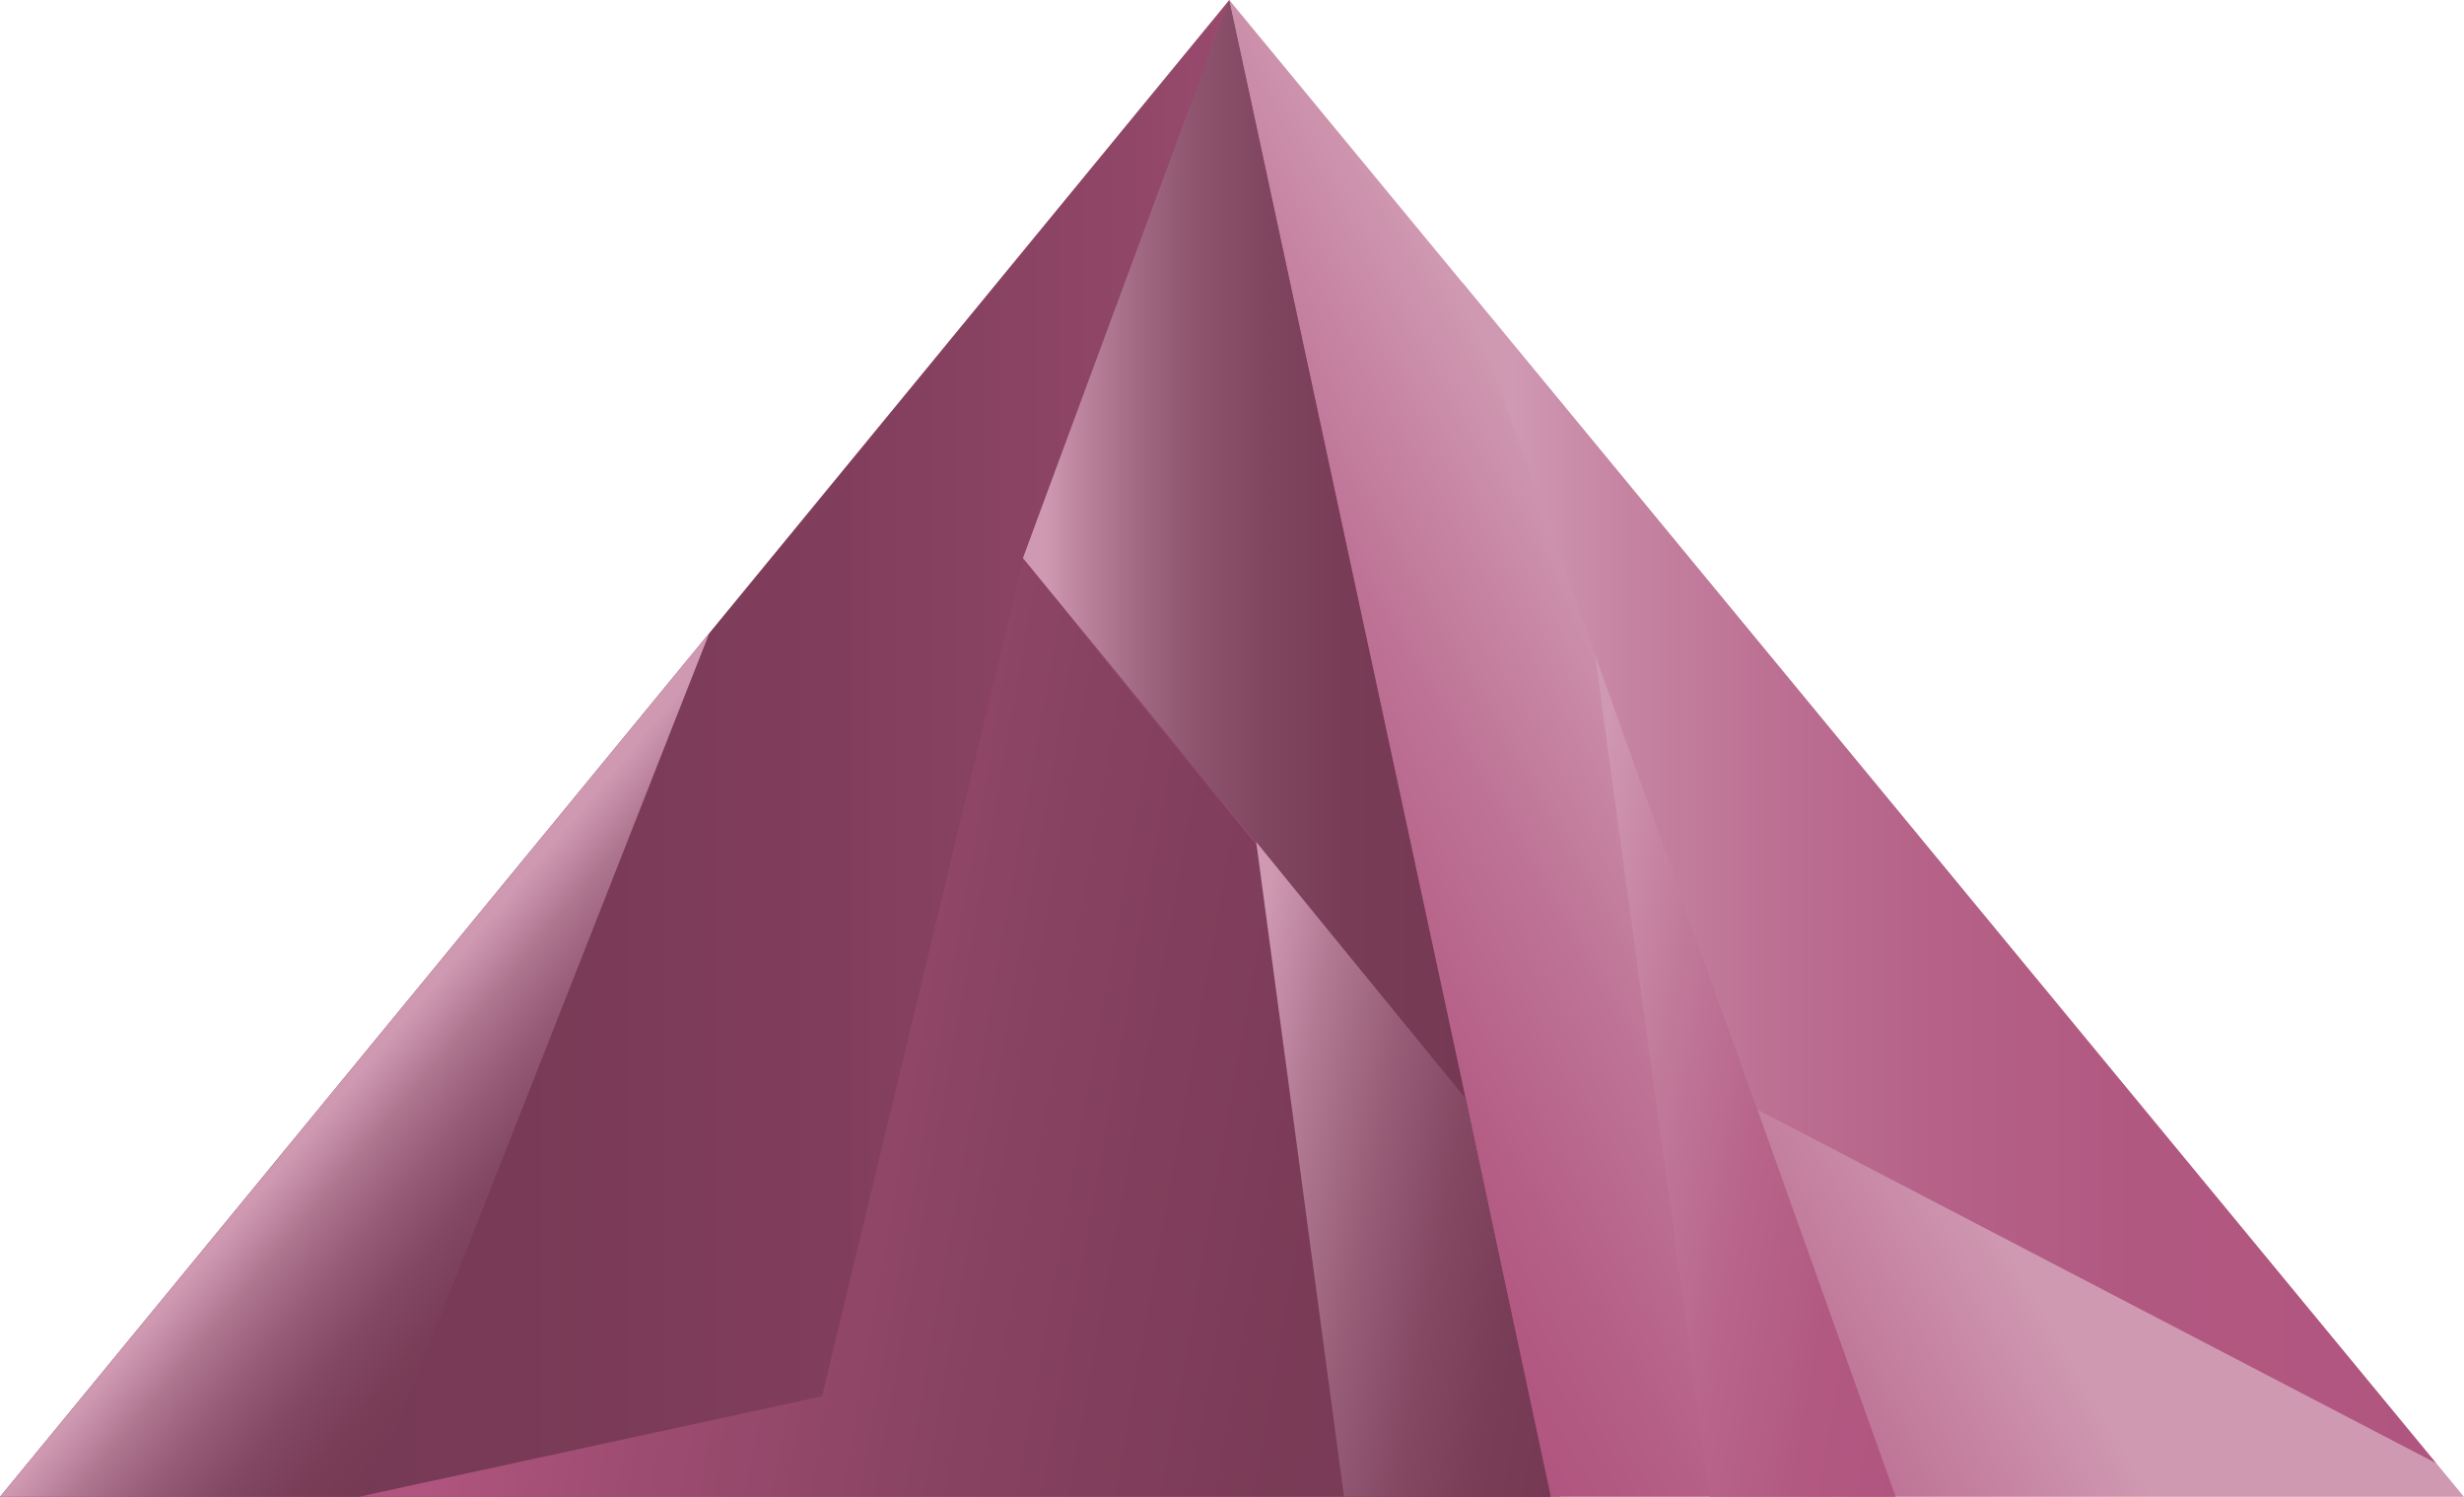
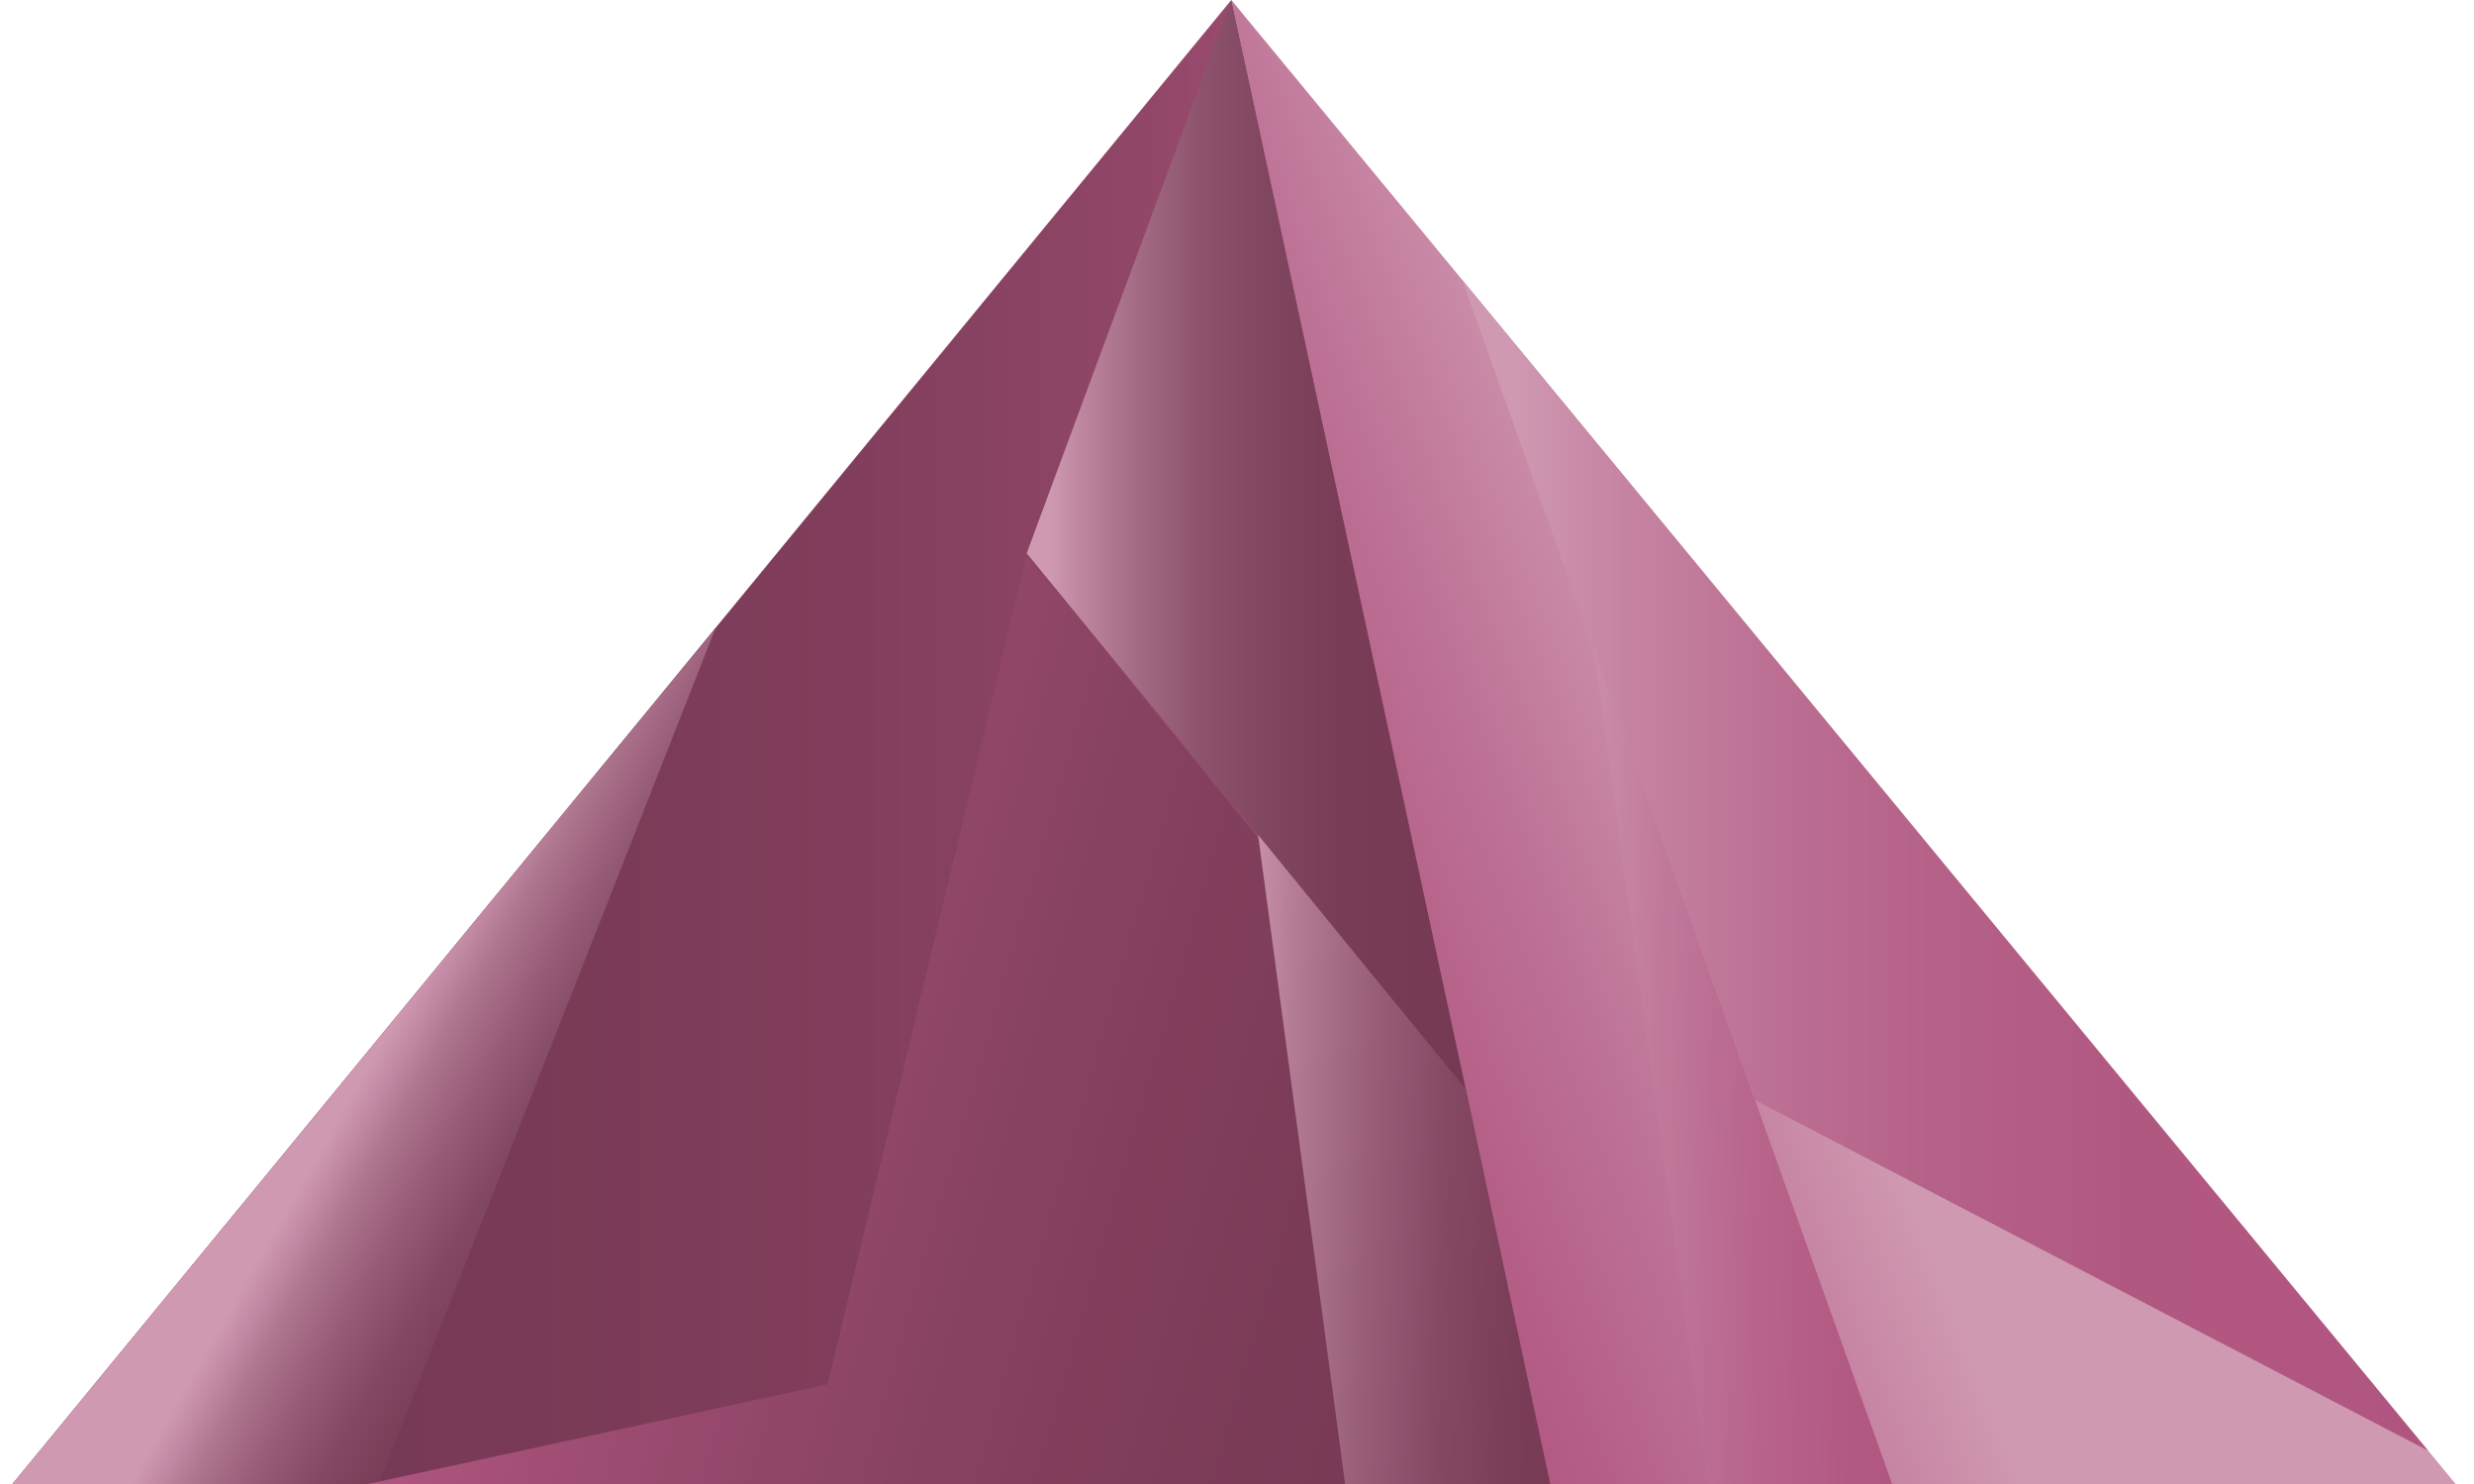
- <svg xmlns="http://www.w3.org/2000/svg" id="8adc5d37-27d3-4199-8c46-882bdcc32683" data-name="Ebene 1" viewBox="0 0 98.76 60">
+ <svg xmlns="http://www.w3.org/2000/svg" width="100" height="60" viewBox="0 0 100 60">
  <defs>
-     <linearGradient id="c416342e-66e1-47c4-a8fc-4f6e47aa5f37" x1="62.54" y1="30" x2="0" y2="30" gradientUnits="userSpaceOnUse">
-       <stop offset="0.05" stop-color="#b0557f" />
-       <stop offset="0.12" stop-color="#a55077" />
-       <stop offset="0.28" stop-color="#904667" />
-       <stop offset="0.46" stop-color="#813e5c" />
-       <stop offset="0.68" stop-color="#783a56" />
-       <stop offset="1" stop-color="#753954" />
+     <linearGradient x1="100%" y1="50%" x2="0%" y2="50%" id="a">
+       <stop stop-color="#B0557F" offset="5%" />
+       <stop stop-color="#A55077" offset="12%" />
+       <stop stop-color="#904667" offset="28%" />
+       <stop stop-color="#813E5C" offset="46%" />
+       <stop stop-color="#783A56" offset="68%" />
+       <stop stop-color="#753954" offset="100%" />
    </linearGradient>
-     <linearGradient id="d2effc7f-1f54-4c43-bc1e-5d64edd9c3b9" x1="79.59" y1="26.79" x2="52.14" y2="42.63" gradientUnits="userSpaceOnUse">
-       <stop offset="0.34" stop-color="#d099b2" />
-       <stop offset="0.35" stop-color="#cf97b0" />
-       <stop offset="0.63" stop-color="#be7396" />
-       <stop offset="0.86" stop-color="#b45d85" />
-       <stop offset="1" stop-color="#b0557f" />
+     <linearGradient x1="61.265%" y1="44.65%" x2="5.799%" y2="71.05%" id="b">
+       <stop stop-color="#D099B2" offset="34%" />
+       <stop stop-color="#CF97B0" offset="35%" />
+       <stop stop-color="#BE7396" offset="63%" />
+       <stop stop-color="#B45D85" offset="86%" />
+       <stop stop-color="#B0557F" offset="100%" />
    </linearGradient>
-     <linearGradient id="41c79cf3-0980-472f-8162-c456818c6e4d" x1="14.03" y1="42.54" x2="23.09" y2="50.13" gradientUnits="userSpaceOnUse">
-       <stop offset="0.05" stop-color="#d099b2" />
-       <stop offset="0.05" stop-color="#d099b2" />
-       <stop offset="0.23" stop-color="#af7690" />
-       <stop offset="0.42" stop-color="#965b76" />
-       <stop offset="0.61" stop-color="#834863" />
-       <stop offset="0.8" stop-color="#793d58" />
-       <stop offset="1" stop-color="#753954" />
+     <linearGradient x1="49.349%" y1="49.567%" x2="81.217%" y2="71.49%" id="c">
+       <stop stop-color="#D099B2" offset="5%" />
+       <stop stop-color="#D099B2" offset="5%" />
+       <stop stop-color="#AF7690" offset="23%" />
+       <stop stop-color="#965B76" offset="42%" />
+       <stop stop-color="#834863" offset="61%" />
+       <stop stop-color="#793D58" offset="80%" />
+       <stop stop-color="#753954" offset="100%" />
    </linearGradient>
-     <linearGradient id="01d5d2e9-7a9e-4fbd-935e-67af28b6903a" x1="41" y1="22.02" x2="58.75" y2="22.02" gradientUnits="userSpaceOnUse">
-       <stop offset="0.05" stop-color="#d099b2" />
-       <stop offset="0.13" stop-color="#bc849d" />
-       <stop offset="0.26" stop-color="#a26983" />
-       <stop offset="0.39" stop-color="#8e546e" />
-       <stop offset="0.55" stop-color="#80455f" />
-       <stop offset="0.73" stop-color="#783c57" />
-       <stop offset="1" stop-color="#753954" />
+     <linearGradient x1="0%" y1="49.989%" y2="49.989%" id="d">
+       <stop stop-color="#D099B2" offset="5%" />
+       <stop stop-color="#BC849D" offset="13%" />
+       <stop stop-color="#A26983" offset="26%" />
+       <stop stop-color="#8E546E" offset="39%" />
+       <stop stop-color="#80455F" offset="55%" />
+       <stop stop-color="#783C57" offset="73%" />
+       <stop stop-color="#753954" offset="100%" />
    </linearGradient>
-     <linearGradient id="e1ccb439-7627-46b1-8567-450d07623d07" x1="58.6" y1="34.98" x2="97.64" y2="34.98" gradientUnits="userSpaceOnUse">
-       <stop offset="0.05" stop-color="#d099b2" />
-       <stop offset="0.16" stop-color="#c685a3" />
-       <stop offset="0.32" stop-color="#bc7093" />
-       <stop offset="0.49" stop-color="#b56188" />
-       <stop offset="0.69" stop-color="#b15881" />
-       <stop offset="1" stop-color="#b0557f" />
+     <linearGradient x1="0%" y1="50%" y2="50%" id="e">
+       <stop stop-color="#D099B2" offset="5%" />
+       <stop stop-color="#C685A3" offset="16%" />
+       <stop stop-color="#BC7093" offset="32%" />
+       <stop stop-color="#B56188" offset="49%" />
+       <stop stop-color="#B15881" offset="69%" />
+       <stop stop-color="#B0557F" offset="100%" />
    </linearGradient>
-     <linearGradient id="1d36f21b-7411-4f47-9011-6c7dad657a46" x1="17.98" y1="39.53" x2="64.28" y2="47.7" gradientUnits="userSpaceOnUse">
-       <stop offset="0.05" stop-color="#b0557f" />
-       <stop offset="0.23" stop-color="#9d4c71" />
-       <stop offset="0.5" stop-color="#874261" />
-       <stop offset="0.77" stop-color="#7a3b57" />
-       <stop offset="1" stop-color="#753954" />
+     <linearGradient x1="7.56%" y1="45.428%" x2="104.524%" y2="67.209%" id="f">
+       <stop stop-color="#B0557F" offset="5%" />
+       <stop stop-color="#9D4C71" offset="23%" />
+       <stop stop-color="#874261" offset="50%" />
+       <stop stop-color="#7A3B57" offset="77%" />
+       <stop stop-color="#753954" offset="100%" />
    </linearGradient>
-     <linearGradient id="2b3f63cc-0353-46e9-82a5-a4e6c3d7752c" x1="48.16" y1="46.18" x2="64.11" y2="48.99" gradientUnits="userSpaceOnUse">
-       <stop offset="0.05" stop-color="#d099b2" />
-       <stop offset="0.22" stop-color="#b37a94" />
-       <stop offset="0.42" stop-color="#985e78" />
-       <stop offset="0.61" stop-color="#854964" />
-       <stop offset="0.81" stop-color="#793d58" />
-       <stop offset="1" stop-color="#753954" />
+     <linearGradient x1="-18.544%" y1="47.352%" x2="116.511%" y2="58.057%" id="g">
+       <stop stop-color="#D099B2" offset="5%" />
+       <stop stop-color="#B37A94" offset="22%" />
+       <stop stop-color="#985E78" offset="42%" />
+       <stop stop-color="#854964" offset="61%" />
+       <stop stop-color="#793D58" offset="81%" />
+       <stop stop-color="#753954" offset="100%" />
    </linearGradient>
-     <linearGradient id="bac9afdd-3a6a-4e35-8996-f48d05f82149" x1="61.11" y1="42.22" x2="78.57" y2="45.3" gradientUnits="userSpaceOnUse">
-       <stop offset="0.05" stop-color="#d099b2" />
-       <stop offset="0.07" stop-color="#cf96b0" />
-       <stop offset="0.3" stop-color="#c17a9b" />
-       <stop offset="0.54" stop-color="#b8658b" />
-       <stop offset="0.77" stop-color="#b25982" />
-       <stop offset="1" stop-color="#b0557f" />
+     <linearGradient x1="-23.402%" y1="47.319%" x2="121.494%" y2="56.444%" id="h">
+       <stop stop-color="#D099B2" offset="5%" />
+       <stop stop-color="#CF96B0" offset="7%" />
+       <stop stop-color="#C17A9B" offset="30%" />
+       <stop stop-color="#B8658B" offset="54%" />
+       <stop stop-color="#B25982" offset="77%" />
+       <stop stop-color="#B0557F" offset="100%" />
    </linearGradient>
  </defs>
-   <polyline points="62.54 60 49.27 0 0 60 62.54 60" fill="url(#c416342e-66e1-47c4-a8fc-4f6e47aa5f37)" />
-   <polygon points="98.76 60 49.27 0 62.16 60 98.76 60" fill="url(#d2effc7f-1f54-4c43-bc1e-5d64edd9c3b9)" />
-   <polygon points="14.81 60 0 60 28.43 25.38 14.81 60" fill="url(#41c79cf3-0980-472f-8162-c456818c6e4d)" />
-   <polyline points="49.27 0 41 22.37 58.75 44.05" fill="url(#01d5d2e9-7a9e-4fbd-935e-67af28b6903a)" />
-   <polyline points="58.6 11.31 70.44 44.48 97.64 58.65" fill="url(#e1ccb439-7627-46b1-8567-450d07623d07)" />
-   <polygon points="62.12 60 14.37 60 32.95 55.97 41 22.49 58.75 44.05 62.12 60" fill="url(#1d36f21b-7411-4f47-9011-6c7dad657a46)" />
-   <polygon points="50.35 33.75 53.87 60 62.16 60 58.75 44.05 50.35 33.75" fill="url(#2b3f63cc-0353-46e9-82a5-a4e6c3d7752c)" />
-   <polygon points="68.54 60 75.98 60 63.93 26.25 68.54 60" fill="url(#bac9afdd-3a6a-4e35-8996-f48d05f82149)" />
+   <g fill-rule="nonzero" fill="none">
+     <path fill="url(#a)" d="M62.54 60L49.27 0 0 60h62.54" transform="translate(.5)" />
+     <path fill="url(#b)" d="M98.76 60L49.27 0l12.89 60z" transform="translate(.5)" />
+     <path fill="url(#c)" d="M14.81 60H0l28.43-34.62z" transform="translate(.5)" />
+     <path fill="url(#d)" d="M49.27 0L41 22.37l17.75 21.68" transform="translate(.5)" />
+     <path fill="url(#e)" d="M58.6 11.31l11.84 33.17 27.2 14.17" transform="translate(.5)" />
+     <path fill="url(#f)" d="M62.12 60H14.37l18.58-4.03L41 22.49l17.75 21.56z" transform="translate(.5)" />
+     <path fill="url(#g)" d="M50.35 33.75L53.87 60h8.29l-3.41-15.95z" transform="translate(.5)" />
+     <path fill="url(#h)" d="M68.54 60h7.44L63.93 26.25z" transform="translate(.5)" />
+   </g>
</svg>
